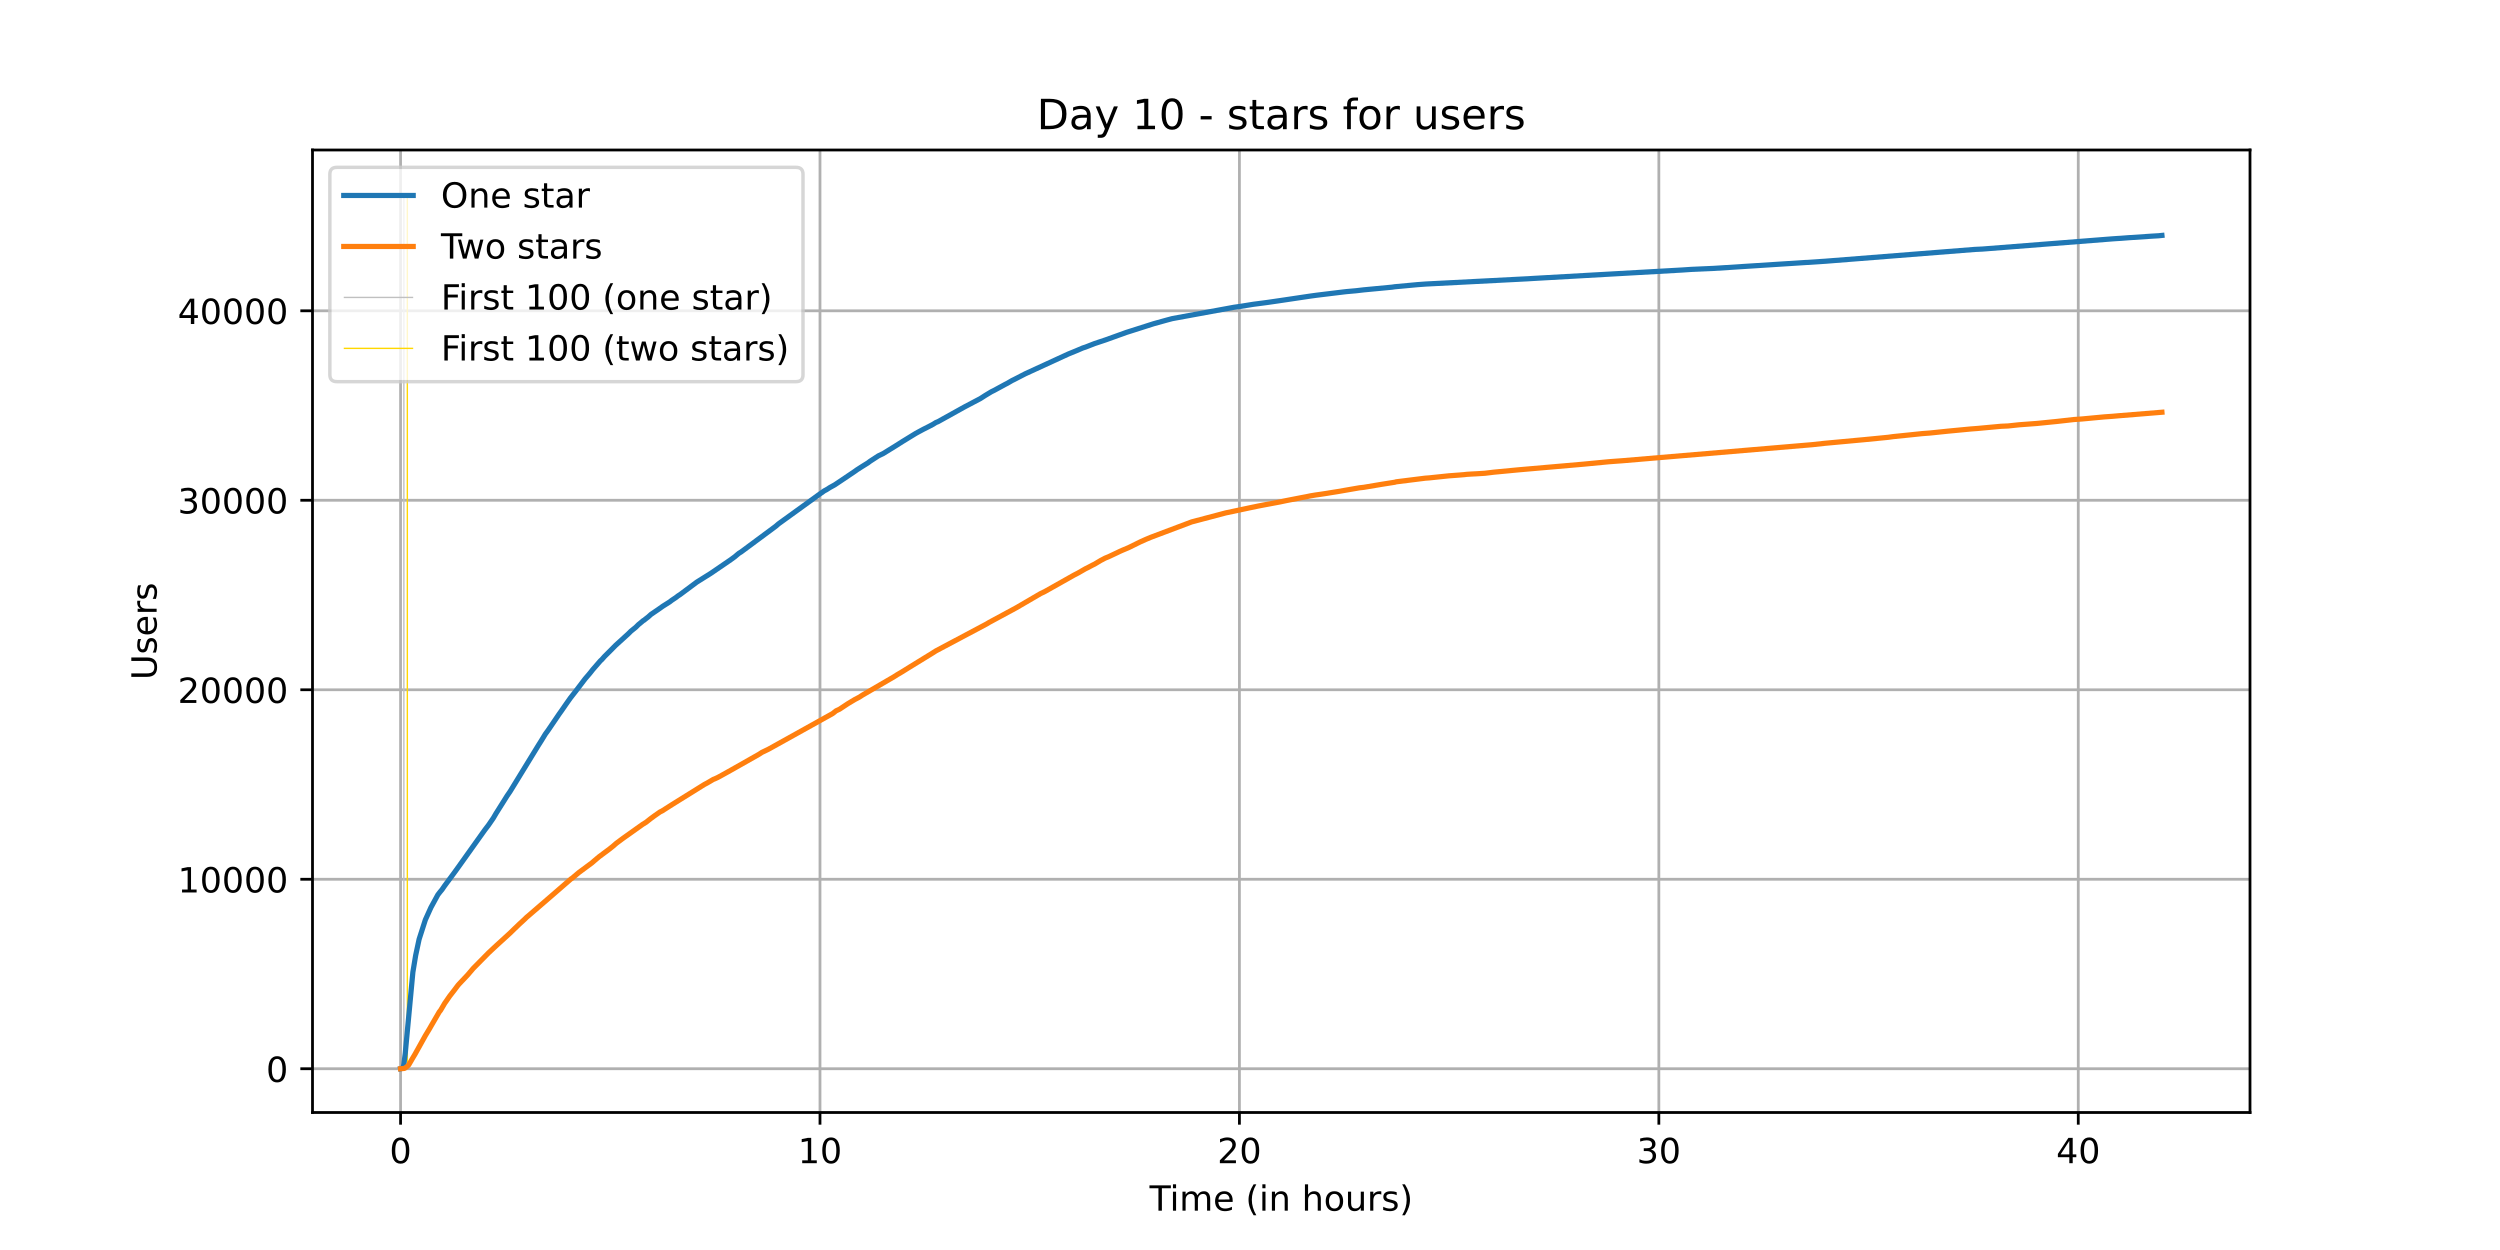
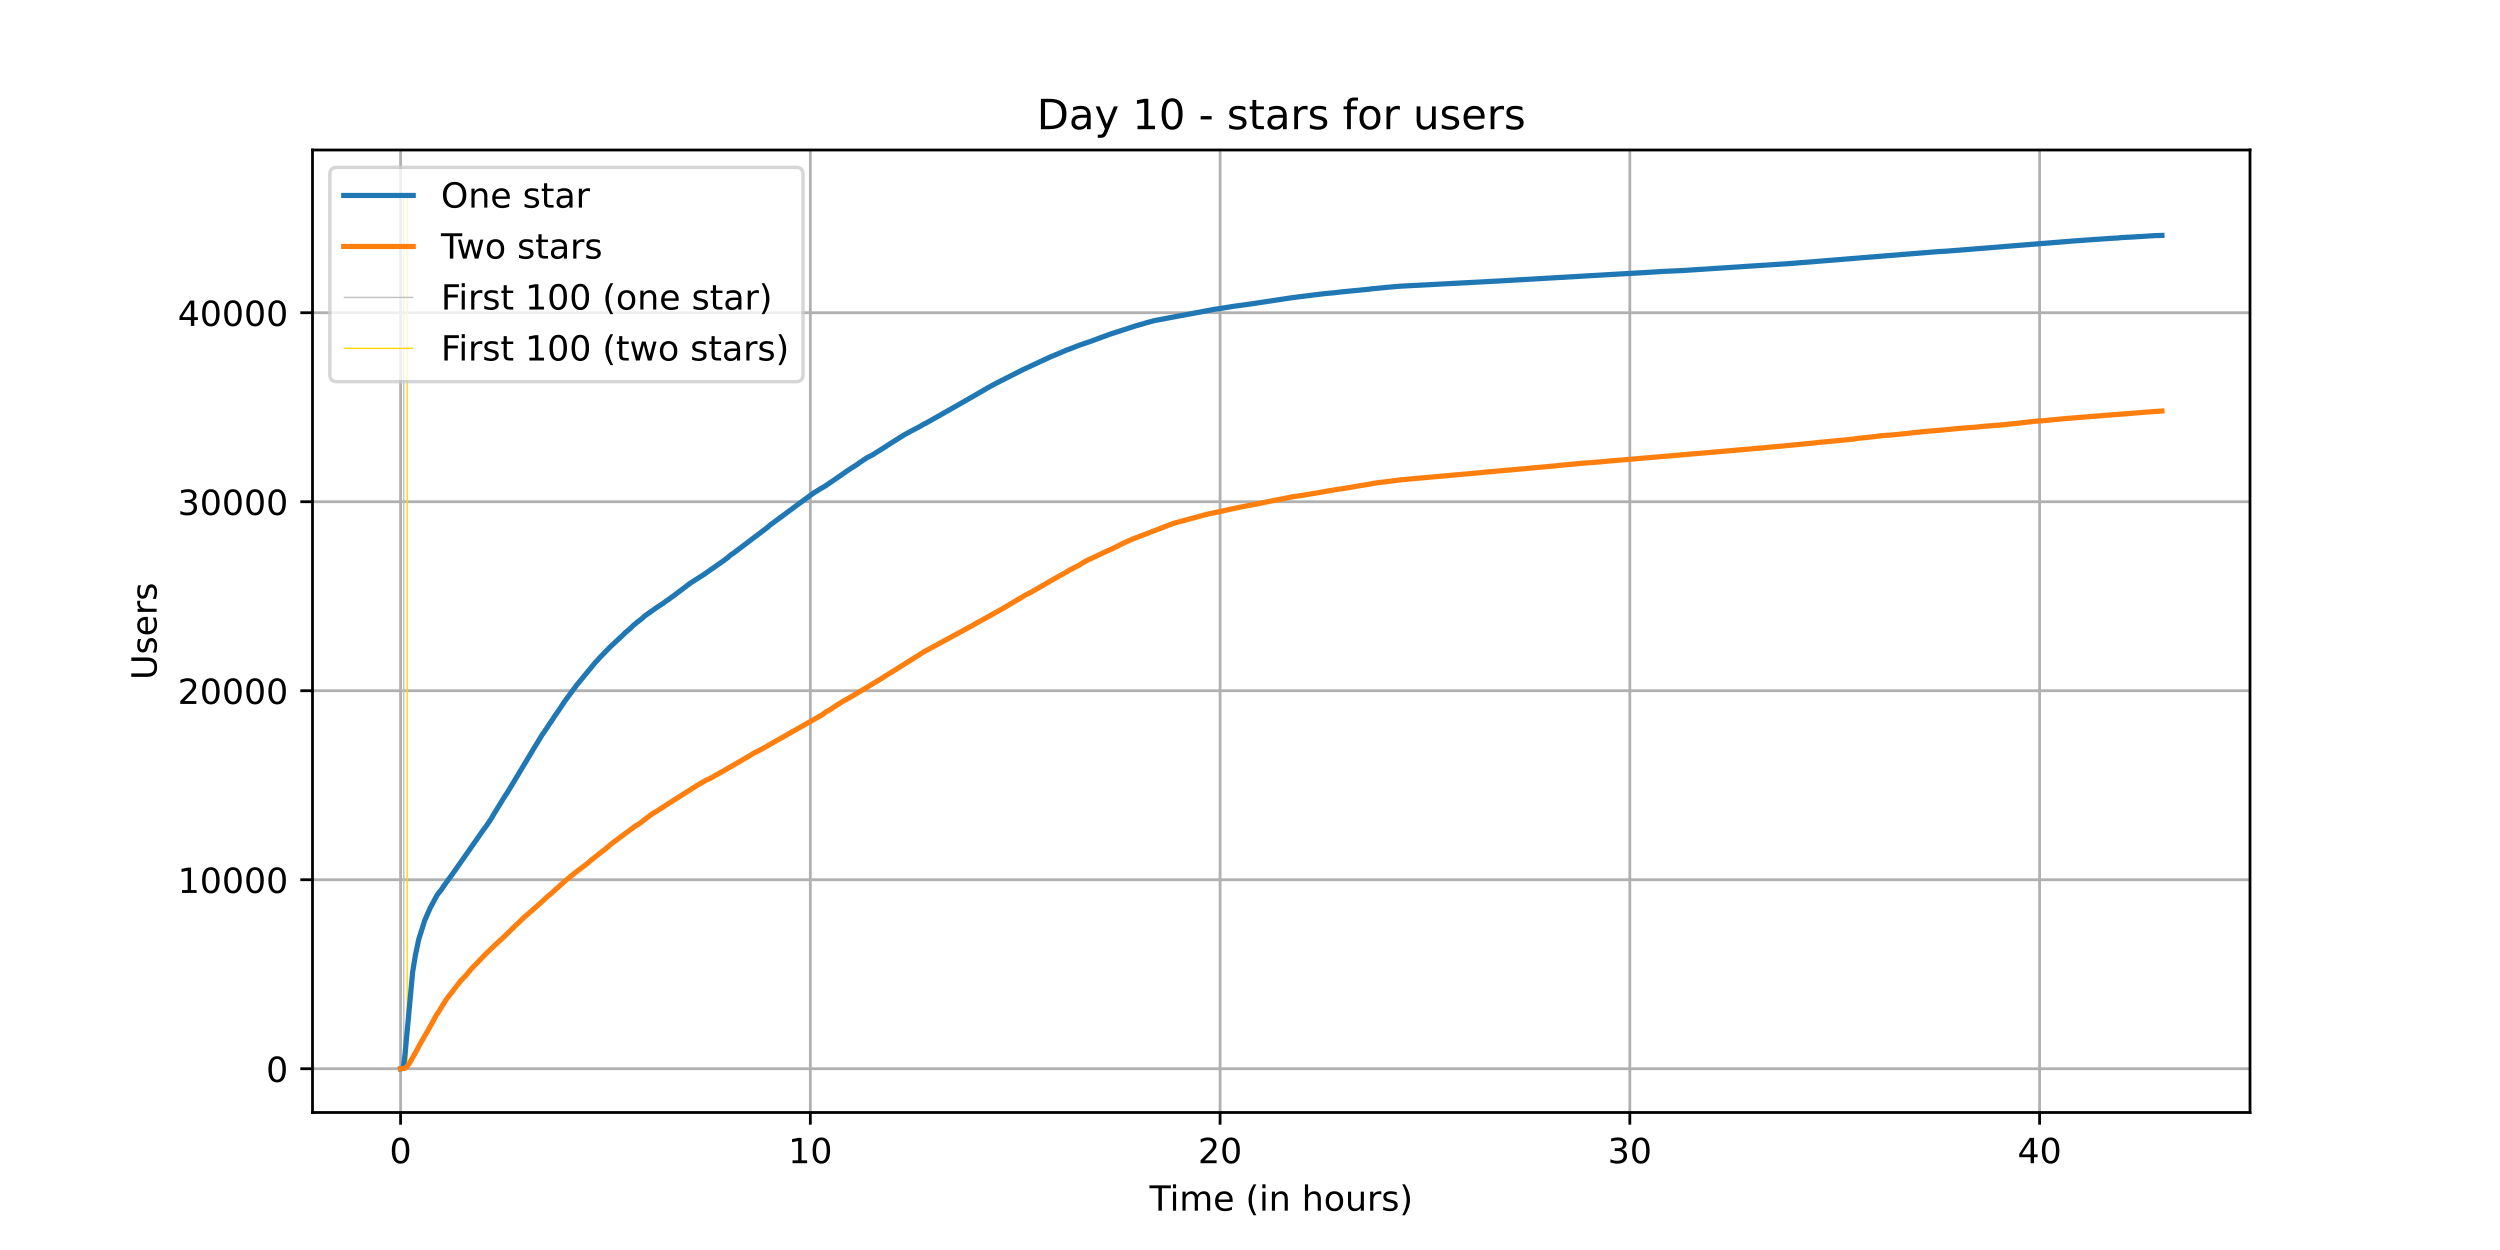
<svg xmlns="http://www.w3.org/2000/svg" xmlns:xlink="http://www.w3.org/1999/xlink" height="360pt" version="1.1" viewBox="0 0 720 360" width="720pt">
  <defs>
    <style type="text/css">*{stroke-linecap:butt;stroke-linejoin:round;}</style>
  </defs>
  <g id="figure_1">
    <g id="patch_1">
      <path d="M 0 360  L 720 360  L 720 0  L 0 0  z " style="fill:#ffffff;" />
    </g>
    <g id="axes_1">
      <g id="patch_2">
        <path d="M 90 320.4  L 648 320.4  L 648 43.2  L 90 43.2  z " style="fill:#ffffff;" />
      </g>
      <g id="matplotlib.axis_1">
        <g id="xtick_1">
          <g id="line2d_1">
-             <path clip-path="url(#pd6d20441f0)" d="M 115.364 320.4  L 115.364 43.2  " style="fill:none;stroke:#b0b0b0;stroke-linecap:square;stroke-width:0.8;" />
+             <path clip-path="url(#p3a3f8037e1)" d="M 115.364 320.4  L 115.364 43.2  " style="fill:none;stroke:#b0b0b0;stroke-linecap:square;stroke-width:0.8;" />
          </g>
          <g id="line2d_2">
            <defs>
-               <path d="M 0 0  L 0 3.5  " id="m714db4baae" style="stroke:#000000;stroke-width:0.8;" />
-             </defs>
-             <g>
-               <use style="stroke:#000000;stroke-width:0.8;" x="115.364" xlink:href="#m714db4baae" y="320.4" />
+               <path d="M 0 0  L 0 3.5  " id="md31656f514" style="stroke:#000000;stroke-width:0.8;" />
+             </defs>
+             <g>
+               <use style="stroke:#000000;stroke-width:0.8;" x="115.364" xlink:href="#md31656f514" y="320.4" />
            </g>
          </g>
          <g id="text_1">
            <g transform="translate(112.1824 334.9984)scale(0.1 -0.1)">
              <defs>
                <path d="M 31.781 66.406  Q 24.172 66.406 20.328 58.906  Q 16.5 51.422 16.5 36.375  Q 16.5 21.391 20.328 13.891  Q 24.172 6.391 31.781 6.391  Q 39.453 6.391 43.281 13.891  Q 47.125 21.391 47.125 36.375  Q 47.125 51.422 43.281 58.906  Q 39.453 66.406 31.781 66.406  z M 31.781 74.219  Q 44.047 74.219 50.516 64.516  Q 56.984 54.828 56.984 36.375  Q 56.984 17.969 50.516 8.266  Q 44.047 -1.422 31.781 -1.422  Q 19.531 -1.422 13.062 8.266  Q 6.594 17.969 6.594 36.375  Q 6.594 54.828 13.062 64.516  Q 19.531 74.219 31.781 74.219  z " id="DejaVuSans-48" />
              </defs>
              <use xlink:href="#DejaVuSans-48" />
            </g>
          </g>
        </g>
        <g id="xtick_2">
          <g id="line2d_3">
-             <path clip-path="url(#pd6d20441f0)" d="M 236.158 320.4  L 236.158 43.2  " style="fill:none;stroke:#b0b0b0;stroke-linecap:square;stroke-width:0.8;" />
+             <path clip-path="url(#p3a3f8037e1)" d="M 233.373 320.4  L 233.373 43.2  " style="fill:none;stroke:#b0b0b0;stroke-linecap:square;stroke-width:0.8;" />
          </g>
          <g id="line2d_4">
            <g>
-               <use style="stroke:#000000;stroke-width:0.8;" x="236.158" xlink:href="#m714db4baae" y="320.4" />
+               <use style="stroke:#000000;stroke-width:0.8;" x="233.373" xlink:href="#md31656f514" y="320.4" />
            </g>
          </g>
          <g id="text_2">
-             <g transform="translate(229.7955 334.9984)scale(0.1 -0.1)">
+             <g transform="translate(227.0104 334.9984)scale(0.1 -0.1)">
              <defs>
                <path d="M 12.406 8.297  L 28.516 8.297  L 28.516 63.922  L 10.984 60.406  L 10.984 69.391  L 28.422 72.906  L 38.281 72.906  L 38.281 8.297  L 54.391 8.297  L 54.391 0  L 12.406 0  z " id="DejaVuSans-49" />
              </defs>
              <use xlink:href="#DejaVuSans-49" />
              <use x="63.623" xlink:href="#DejaVuSans-48" />
            </g>
          </g>
        </g>
        <g id="xtick_3">
          <g id="line2d_5">
-             <path clip-path="url(#pd6d20441f0)" d="M 356.952 320.4  L 356.952 43.2  " style="fill:none;stroke:#b0b0b0;stroke-linecap:square;stroke-width:0.8;" />
+             <path clip-path="url(#p3a3f8037e1)" d="M 351.382 320.4  L 351.382 43.2  " style="fill:none;stroke:#b0b0b0;stroke-linecap:square;stroke-width:0.8;" />
          </g>
          <g id="line2d_6">
            <g>
-               <use style="stroke:#000000;stroke-width:0.8;" x="356.952" xlink:href="#m714db4baae" y="320.4" />
+               <use style="stroke:#000000;stroke-width:0.8;" x="351.382" xlink:href="#md31656f514" y="320.4" />
            </g>
          </g>
          <g id="text_3">
-             <g transform="translate(350.5899 334.9984)scale(0.1 -0.1)">
+             <g transform="translate(345.0197 334.9984)scale(0.1 -0.1)">
              <defs>
                <path d="M 19.188 8.297  L 53.609 8.297  L 53.609 0  L 7.328 0  L 7.328 8.297  Q 12.938 14.109 22.625 23.891  Q 32.328 33.688 34.812 36.531  Q 39.547 41.844 41.422 45.531  Q 43.312 49.219 43.312 52.781  Q 43.312 58.594 39.234 62.25  Q 35.156 65.922 28.609 65.922  Q 23.969 65.922 18.812 64.312  Q 13.672 62.703 7.812 59.422  L 7.812 69.391  Q 13.766 71.781 18.938 73  Q 24.125 74.219 28.422 74.219  Q 39.75 74.219 46.484 68.547  Q 53.219 62.891 53.219 53.422  Q 53.219 48.922 51.531 44.891  Q 49.859 40.875 45.406 35.406  Q 44.188 33.984 37.641 27.219  Q 31.109 20.453 19.188 8.297  z " id="DejaVuSans-50" />
              </defs>
              <use xlink:href="#DejaVuSans-50" />
              <use x="63.623" xlink:href="#DejaVuSans-48" />
            </g>
          </g>
        </g>
        <g id="xtick_4">
          <g id="line2d_7">
-             <path clip-path="url(#pd6d20441f0)" d="M 477.747 320.4  L 477.747 43.2  " style="fill:none;stroke:#b0b0b0;stroke-linecap:square;stroke-width:0.8;" />
+             <path clip-path="url(#p3a3f8037e1)" d="M 469.391 320.4  L 469.391 43.2  " style="fill:none;stroke:#b0b0b0;stroke-linecap:square;stroke-width:0.8;" />
          </g>
          <g id="line2d_8">
            <g>
-               <use style="stroke:#000000;stroke-width:0.8;" x="477.747" xlink:href="#m714db4baae" y="320.4" />
+               <use style="stroke:#000000;stroke-width:0.8;" x="469.391" xlink:href="#md31656f514" y="320.4" />
            </g>
          </g>
          <g id="text_4">
-             <g transform="translate(471.3843 334.9984)scale(0.1 -0.1)">
+             <g transform="translate(463.029 334.9984)scale(0.1 -0.1)">
              <defs>
                <path d="M 40.578 39.312  Q 47.656 37.797 51.625 33  Q 55.609 28.219 55.609 21.188  Q 55.609 10.406 48.188 4.484  Q 40.766 -1.422 27.094 -1.422  Q 22.516 -1.422 17.656 -0.516  Q 12.797 0.391 7.625 2.203  L 7.625 11.719  Q 11.719 9.328 16.594 8.109  Q 21.484 6.891 26.812 6.891  Q 36.078 6.891 40.938 10.547  Q 45.797 14.203 45.797 21.188  Q 45.797 27.641 41.281 31.266  Q 36.766 34.906 28.719 34.906  L 20.219 34.906  L 20.219 43.016  L 29.109 43.016  Q 36.375 43.016 40.234 45.922  Q 44.094 48.828 44.094 54.297  Q 44.094 59.906 40.109 62.906  Q 36.141 65.922 28.719 65.922  Q 24.656 65.922 20.016 65.031  Q 15.375 64.156 9.812 62.312  L 9.812 71.094  Q 15.438 72.656 20.344 73.438  Q 25.25 74.219 29.594 74.219  Q 40.828 74.219 47.359 69.109  Q 53.906 64.016 53.906 55.328  Q 53.906 49.266 50.438 45.094  Q 46.969 40.922 40.578 39.312  z " id="DejaVuSans-51" />
              </defs>
              <use xlink:href="#DejaVuSans-51" />
              <use x="63.623" xlink:href="#DejaVuSans-48" />
            </g>
          </g>
        </g>
        <g id="xtick_5">
          <g id="line2d_9">
-             <path clip-path="url(#pd6d20441f0)" d="M 598.541 320.4  L 598.541 43.2  " style="fill:none;stroke:#b0b0b0;stroke-linecap:square;stroke-width:0.8;" />
+             <path clip-path="url(#p3a3f8037e1)" d="M 587.401 320.4  L 587.401 43.2  " style="fill:none;stroke:#b0b0b0;stroke-linecap:square;stroke-width:0.8;" />
          </g>
          <g id="line2d_10">
            <g>
-               <use style="stroke:#000000;stroke-width:0.8;" x="598.541" xlink:href="#m714db4baae" y="320.4" />
+               <use style="stroke:#000000;stroke-width:0.8;" x="587.401" xlink:href="#md31656f514" y="320.4" />
            </g>
          </g>
          <g id="text_5">
-             <g transform="translate(592.1787 334.9984)scale(0.1 -0.1)">
+             <g transform="translate(581.0383 334.9984)scale(0.1 -0.1)">
              <defs>
                <path d="M 37.797 64.312  L 12.891 25.391  L 37.797 25.391  z M 35.203 72.906  L 47.609 72.906  L 47.609 25.391  L 58.016 25.391  L 58.016 17.188  L 47.609 17.188  L 47.609 0  L 37.797 0  L 37.797 17.188  L 4.891 17.188  L 4.891 26.703  z " id="DejaVuSans-52" />
              </defs>
              <use xlink:href="#DejaVuSans-52" />
              <use x="63.623" xlink:href="#DejaVuSans-48" />
            </g>
          </g>
        </g>
        <g id="text_6">
          <g transform="translate(331.0719 348.6766)scale(0.1 -0.1)">
            <defs>
              <path d="M -0.297 72.906  L 61.375 72.906  L 61.375 64.594  L 35.5 64.594  L 35.5 0  L 25.594 0  L 25.594 64.594  L -0.297 64.594  z " id="DejaVuSans-84" />
              <path d="M 9.422 54.688  L 18.406 54.688  L 18.406 0  L 9.422 0  z M 9.422 75.984  L 18.406 75.984  L 18.406 64.594  L 9.422 64.594  z " id="DejaVuSans-105" />
              <path d="M 52 44.188  Q 55.375 50.25 60.062 53.125  Q 64.75 56 71.094 56  Q 79.641 56 84.281 50.016  Q 88.922 44.047 88.922 33.016  L 88.922 0  L 79.891 0  L 79.891 32.719  Q 79.891 40.578 77.094 44.375  Q 74.312 48.188 68.609 48.188  Q 61.625 48.188 57.562 43.547  Q 53.516 38.922 53.516 30.906  L 53.516 0  L 44.484 0  L 44.484 32.719  Q 44.484 40.625 41.703 44.406  Q 38.922 48.188 33.109 48.188  Q 26.219 48.188 22.156 43.531  Q 18.109 38.875 18.109 30.906  L 18.109 0  L 9.078 0  L 9.078 54.688  L 18.109 54.688  L 18.109 46.188  Q 21.188 51.219 25.484 53.609  Q 29.781 56 35.688 56  Q 41.656 56 45.828 52.969  Q 50 49.953 52 44.188  z " id="DejaVuSans-109" />
              <path d="M 56.203 29.594  L 56.203 25.203  L 14.891 25.203  Q 15.484 15.922 20.484 11.062  Q 25.484 6.203 34.422 6.203  Q 39.594 6.203 44.453 7.469  Q 49.312 8.734 54.109 11.281  L 54.109 2.781  Q 49.266 0.734 44.188 -0.344  Q 39.109 -1.422 33.891 -1.422  Q 20.797 -1.422 13.156 6.188  Q 5.516 13.812 5.516 26.812  Q 5.516 40.234 12.766 48.109  Q 20.016 56 32.328 56  Q 43.359 56 49.781 48.891  Q 56.203 41.797 56.203 29.594  z M 47.219 32.234  Q 47.125 39.594 43.094 43.984  Q 39.062 48.391 32.422 48.391  Q 24.906 48.391 20.391 44.141  Q 15.875 39.891 15.188 32.172  z " id="DejaVuSans-101" />
              <path id="DejaVuSans-32" />
              <path d="M 31 75.875  Q 24.469 64.656 21.281 53.656  Q 18.109 42.672 18.109 31.391  Q 18.109 20.125 21.312 9.062  Q 24.516 -2 31 -13.188  L 23.188 -13.188  Q 15.875 -1.703 12.234 9.375  Q 8.594 20.453 8.594 31.391  Q 8.594 42.281 12.203 53.312  Q 15.828 64.359 23.188 75.875  z " id="DejaVuSans-40" />
              <path d="M 54.891 33.016  L 54.891 0  L 45.906 0  L 45.906 32.719  Q 45.906 40.484 42.875 44.328  Q 39.844 48.188 33.797 48.188  Q 26.516 48.188 22.312 43.547  Q 18.109 38.922 18.109 30.906  L 18.109 0  L 9.078 0  L 9.078 54.688  L 18.109 54.688  L 18.109 46.188  Q 21.344 51.125 25.703 53.562  Q 30.078 56 35.797 56  Q 45.219 56 50.047 50.172  Q 54.891 44.344 54.891 33.016  z " id="DejaVuSans-110" />
              <path d="M 54.891 33.016  L 54.891 0  L 45.906 0  L 45.906 32.719  Q 45.906 40.484 42.875 44.328  Q 39.844 48.188 33.797 48.188  Q 26.516 48.188 22.312 43.547  Q 18.109 38.922 18.109 30.906  L 18.109 0  L 9.078 0  L 9.078 75.984  L 18.109 75.984  L 18.109 46.188  Q 21.344 51.125 25.703 53.562  Q 30.078 56 35.797 56  Q 45.219 56 50.047 50.172  Q 54.891 44.344 54.891 33.016  z " id="DejaVuSans-104" />
              <path d="M 30.609 48.391  Q 23.391 48.391 19.188 42.75  Q 14.984 37.109 14.984 27.297  Q 14.984 17.484 19.156 11.844  Q 23.344 6.203 30.609 6.203  Q 37.797 6.203 41.984 11.859  Q 46.188 17.531 46.188 27.297  Q 46.188 37.016 41.984 42.703  Q 37.797 48.391 30.609 48.391  z M 30.609 56  Q 42.328 56 49.016 48.375  Q 55.719 40.766 55.719 27.297  Q 55.719 13.875 49.016 6.219  Q 42.328 -1.422 30.609 -1.422  Q 18.844 -1.422 12.172 6.219  Q 5.516 13.875 5.516 27.297  Q 5.516 40.766 12.172 48.375  Q 18.844 56 30.609 56  z " id="DejaVuSans-111" />
              <path d="M 8.5 21.578  L 8.5 54.688  L 17.484 54.688  L 17.484 21.922  Q 17.484 14.156 20.5 10.266  Q 23.531 6.391 29.594 6.391  Q 36.859 6.391 41.078 11.031  Q 45.312 15.672 45.312 23.688  L 45.312 54.688  L 54.297 54.688  L 54.297 0  L 45.312 0  L 45.312 8.406  Q 42.047 3.422 37.719 1  Q 33.406 -1.422 27.688 -1.422  Q 18.266 -1.422 13.375 4.438  Q 8.5 10.297 8.5 21.578  z M 31.109 56  z " id="DejaVuSans-117" />
              <path d="M 41.109 46.297  Q 39.594 47.172 37.812 47.578  Q 36.031 48 33.891 48  Q 26.266 48 22.188 43.047  Q 18.109 38.094 18.109 28.812  L 18.109 0  L 9.078 0  L 9.078 54.688  L 18.109 54.688  L 18.109 46.188  Q 20.953 51.172 25.484 53.578  Q 30.031 56 36.531 56  Q 37.453 56 38.578 55.875  Q 39.703 55.766 41.062 55.516  z " id="DejaVuSans-114" />
              <path d="M 44.281 53.078  L 44.281 44.578  Q 40.484 46.531 36.375 47.5  Q 32.281 48.484 27.875 48.484  Q 21.188 48.484 17.844 46.438  Q 14.5 44.391 14.5 40.281  Q 14.5 37.156 16.891 35.375  Q 19.281 33.594 26.516 31.984  L 29.594 31.297  Q 39.156 29.25 43.188 25.516  Q 47.219 21.781 47.219 15.094  Q 47.219 7.469 41.188 3.016  Q 35.156 -1.422 24.609 -1.422  Q 20.219 -1.422 15.453 -0.562  Q 10.688 0.297 5.422 2  L 5.422 11.281  Q 10.406 8.688 15.234 7.391  Q 20.062 6.109 24.812 6.109  Q 31.156 6.109 34.562 8.281  Q 37.984 10.453 37.984 14.406  Q 37.984 18.062 35.516 20.016  Q 33.062 21.969 24.703 23.781  L 21.578 24.516  Q 13.234 26.266 9.516 29.906  Q 5.812 33.547 5.812 39.891  Q 5.812 47.609 11.281 51.797  Q 16.75 56 26.812 56  Q 31.781 56 36.172 55.266  Q 40.578 54.547 44.281 53.078  z " id="DejaVuSans-115" />
              <path d="M 8.016 75.875  L 15.828 75.875  Q 23.141 64.359 26.781 53.312  Q 30.422 42.281 30.422 31.391  Q 30.422 20.453 26.781 9.375  Q 23.141 -1.703 15.828 -13.188  L 8.016 -13.188  Q 14.5 -2 17.703 9.062  Q 20.906 20.125 20.906 31.391  Q 20.906 42.672 17.703 53.656  Q 14.5 64.656 8.016 75.875  z " id="DejaVuSans-41" />
            </defs>
            <use xlink:href="#DejaVuSans-84" />
            <use x="57.959" xlink:href="#DejaVuSans-105" />
            <use x="85.742" xlink:href="#DejaVuSans-109" />
            <use x="183.154" xlink:href="#DejaVuSans-101" />
            <use x="244.678" xlink:href="#DejaVuSans-32" />
            <use x="276.465" xlink:href="#DejaVuSans-40" />
            <use x="315.479" xlink:href="#DejaVuSans-105" />
            <use x="343.262" xlink:href="#DejaVuSans-110" />
            <use x="406.641" xlink:href="#DejaVuSans-32" />
            <use x="438.428" xlink:href="#DejaVuSans-104" />
            <use x="501.807" xlink:href="#DejaVuSans-111" />
            <use x="562.988" xlink:href="#DejaVuSans-117" />
            <use x="626.367" xlink:href="#DejaVuSans-114" />
            <use x="667.48" xlink:href="#DejaVuSans-115" />
            <use x="719.58" xlink:href="#DejaVuSans-41" />
          </g>
        </g>
      </g>
      <g id="matplotlib.axis_2">
        <g id="ytick_1">
          <g id="line2d_11">
-             <path clip-path="url(#pd6d20441f0)" d="M 90 307.8  L 648 307.8  " style="fill:none;stroke:#b0b0b0;stroke-linecap:square;stroke-width:0.8;" />
+             <path clip-path="url(#p3a3f8037e1)" d="M 90 307.8  L 648 307.8  " style="fill:none;stroke:#b0b0b0;stroke-linecap:square;stroke-width:0.8;" />
          </g>
          <g id="line2d_12">
            <defs>
-               <path d="M 0 0  L -3.5 0  " id="mb1fb6afc52" style="stroke:#000000;stroke-width:0.8;" />
-             </defs>
-             <g>
-               <use style="stroke:#000000;stroke-width:0.8;" x="90" xlink:href="#mb1fb6afc52" y="307.8" />
+               <path d="M 0 0  L -3.5 0  " id="ma616ad003e" style="stroke:#000000;stroke-width:0.8;" />
+             </defs>
+             <g>
+               <use style="stroke:#000000;stroke-width:0.8;" x="90" xlink:href="#ma616ad003e" y="307.8" />
            </g>
          </g>
          <g id="text_7">
            <g transform="translate(76.6375 311.5992)scale(0.1 -0.1)">
              <use xlink:href="#DejaVuSans-48" />
            </g>
          </g>
        </g>
        <g id="ytick_2">
          <g id="line2d_13">
-             <path clip-path="url(#pd6d20441f0)" d="M 90 253.226  L 648 253.226  " style="fill:none;stroke:#b0b0b0;stroke-linecap:square;stroke-width:0.8;" />
+             <path clip-path="url(#p3a3f8037e1)" d="M 90 253.368  L 648 253.368  " style="fill:none;stroke:#b0b0b0;stroke-linecap:square;stroke-width:0.8;" />
          </g>
          <g id="line2d_14">
            <g>
-               <use style="stroke:#000000;stroke-width:0.8;" x="90" xlink:href="#mb1fb6afc52" y="253.226" />
+               <use style="stroke:#000000;stroke-width:0.8;" x="90" xlink:href="#ma616ad003e" y="253.368" />
            </g>
          </g>
          <g id="text_8">
-             <g transform="translate(51.1875 257.0252)scale(0.1 -0.1)">
+             <g transform="translate(51.1875 257.1676)scale(0.1 -0.1)">
              <use xlink:href="#DejaVuSans-49" />
              <use x="63.623" xlink:href="#DejaVuSans-48" />
              <use x="127.246" xlink:href="#DejaVuSans-48" />
              <use x="190.869" xlink:href="#DejaVuSans-48" />
              <use x="254.492" xlink:href="#DejaVuSans-48" />
            </g>
          </g>
        </g>
        <g id="ytick_3">
          <g id="line2d_15">
-             <path clip-path="url(#pd6d20441f0)" d="M 90 198.652  L 648 198.652  " style="fill:none;stroke:#b0b0b0;stroke-linecap:square;stroke-width:0.8;" />
+             <path clip-path="url(#p3a3f8037e1)" d="M 90 198.937  L 648 198.937  " style="fill:none;stroke:#b0b0b0;stroke-linecap:square;stroke-width:0.8;" />
          </g>
          <g id="line2d_16">
            <g>
-               <use style="stroke:#000000;stroke-width:0.8;" x="90" xlink:href="#mb1fb6afc52" y="198.652" />
+               <use style="stroke:#000000;stroke-width:0.8;" x="90" xlink:href="#ma616ad003e" y="198.937" />
            </g>
          </g>
          <g id="text_9">
-             <g transform="translate(51.1875 202.4513)scale(0.1 -0.1)">
+             <g transform="translate(51.1875 202.7359)scale(0.1 -0.1)">
              <use xlink:href="#DejaVuSans-50" />
              <use x="63.623" xlink:href="#DejaVuSans-48" />
              <use x="127.246" xlink:href="#DejaVuSans-48" />
              <use x="190.869" xlink:href="#DejaVuSans-48" />
              <use x="254.492" xlink:href="#DejaVuSans-48" />
            </g>
          </g>
        </g>
        <g id="ytick_4">
          <g id="line2d_17">
-             <path clip-path="url(#pd6d20441f0)" d="M 90 144.078  L 648 144.078  " style="fill:none;stroke:#b0b0b0;stroke-linecap:square;stroke-width:0.8;" />
+             <path clip-path="url(#p3a3f8037e1)" d="M 90 144.505  L 648 144.505  " style="fill:none;stroke:#b0b0b0;stroke-linecap:square;stroke-width:0.8;" />
          </g>
          <g id="line2d_18">
            <g>
-               <use style="stroke:#000000;stroke-width:0.8;" x="90" xlink:href="#mb1fb6afc52" y="144.078" />
+               <use style="stroke:#000000;stroke-width:0.8;" x="90" xlink:href="#ma616ad003e" y="144.505" />
            </g>
          </g>
          <g id="text_10">
-             <g transform="translate(51.1875 147.8773)scale(0.1 -0.1)">
+             <g transform="translate(51.1875 148.3043)scale(0.1 -0.1)">
              <use xlink:href="#DejaVuSans-51" />
              <use x="63.623" xlink:href="#DejaVuSans-48" />
              <use x="127.246" xlink:href="#DejaVuSans-48" />
              <use x="190.869" xlink:href="#DejaVuSans-48" />
              <use x="254.492" xlink:href="#DejaVuSans-48" />
            </g>
          </g>
        </g>
        <g id="ytick_5">
          <g id="line2d_19">
-             <path clip-path="url(#pd6d20441f0)" d="M 90 89.504  L 648 89.504  " style="fill:none;stroke:#b0b0b0;stroke-linecap:square;stroke-width:0.8;" />
+             <path clip-path="url(#p3a3f8037e1)" d="M 90 90.073  L 648 90.073  " style="fill:none;stroke:#b0b0b0;stroke-linecap:square;stroke-width:0.8;" />
          </g>
          <g id="line2d_20">
            <g>
-               <use style="stroke:#000000;stroke-width:0.8;" x="90" xlink:href="#mb1fb6afc52" y="89.504" />
+               <use style="stroke:#000000;stroke-width:0.8;" x="90" xlink:href="#ma616ad003e" y="90.073" />
            </g>
          </g>
          <g id="text_11">
-             <g transform="translate(51.1875 93.30329)scale(0.1 -0.1)">
+             <g transform="translate(51.1875 93.87265)scale(0.1 -0.1)">
              <use xlink:href="#DejaVuSans-52" />
              <use x="63.623" xlink:href="#DejaVuSans-48" />
              <use x="127.246" xlink:href="#DejaVuSans-48" />
              <use x="190.869" xlink:href="#DejaVuSans-48" />
              <use x="254.492" xlink:href="#DejaVuSans-48" />
            </g>
          </g>
        </g>
        <g id="text_12">
          <g transform="translate(45.10781 195.8008)rotate(-90)scale(0.1 -0.1)">
            <defs>
              <path d="M 8.688 72.906  L 18.609 72.906  L 18.609 28.609  Q 18.609 16.891 22.844 11.734  Q 27.094 6.594 36.625 6.594  Q 46.094 6.594 50.344 11.734  Q 54.594 16.891 54.594 28.609  L 54.594 72.906  L 64.5 72.906  L 64.5 27.391  Q 64.5 13.141 57.438 5.859  Q 50.391 -1.422 36.625 -1.422  Q 22.797 -1.422 15.734 5.859  Q 8.688 13.141 8.688 27.391  z " id="DejaVuSans-85" />
            </defs>
            <use xlink:href="#DejaVuSans-85" />
            <use x="73.193" xlink:href="#DejaVuSans-115" />
            <use x="125.293" xlink:href="#DejaVuSans-101" />
            <use x="186.816" xlink:href="#DejaVuSans-114" />
            <use x="227.93" xlink:href="#DejaVuSans-115" />
          </g>
        </g>
      </g>
      <g id="LineCollection_1">
-         <path clip-path="url(#pd6d20441f0)" d="M 116.313 307.8  L 116.313 55.8  " style="fill:none;stroke:#c0c0c0;stroke-width:0.4;" />
+         <path clip-path="url(#p3a3f8037e1)" d="M 116.291 307.8  L 116.291 55.8  " style="fill:none;stroke:#c0c0c0;stroke-width:0.4;" />
      </g>
      <g id="LineCollection_2">
-         <path clip-path="url(#pd6d20441f0)" d="M 117.313 307.8  L 117.313 55.8  " style="fill:none;stroke:#ffd700;stroke-width:0.4;" />
+         <path clip-path="url(#p3a3f8037e1)" d="M 117.268 307.8  L 117.268 55.8  " style="fill:none;stroke:#ffd700;stroke-width:0.4;" />
      </g>
      <g id="line2d_21">
-         <path clip-path="url(#pd6d20441f0)" d="M 115.364 307.8  L 115.914 307.691  L 116.115 307.342  L 116.313 306.556  L 116.713 303.347  L 118.907 279.995  L 119.706 275.17  L 120.702 270.51  L 122.504 264.905  L 124.101 261.368  L 126.098 257.707  L 126.695 256.932  L 127.295 256.211  L 128.091 255.049  L 130.688 251.54  L 131.483 250.443  L 133.281 247.927  L 139.07 239.801  L 139.67 238.966  L 140.67 237.656  L 142.076 235.61  L 142.878 234.24  L 145.274 230.436  L 146.072 229.159  L 146.874 227.996  L 155.068 214.631  L 155.87 213.365  L 157.068 211.406  L 157.87 210.304  L 161.068 205.594  L 161.668 204.759  L 163.084 202.707  L 164.292 200.999  L 165.701 199.198  L 168.506 195.509  L 169.503 194.352  L 170.104 193.626  L 170.701 192.862  L 172.919 190.313  L 173.318 189.953  L 174.117 189.047  L 174.717 188.452  L 175.714 187.459  L 177.311 185.844  L 180.901 182.58  L 181.7 181.783  L 183.099 180.654  L 183.898 179.857  L 184.294 179.546  L 185.294 178.705  L 185.491 178.618  L 185.891 178.285  L 186.689 177.668  L 187.488 176.943  L 189.484 175.589  L 190.88 174.601  L 192.877 173.341  L 193.474 172.877  L 194.672 172.08  L 195.269 171.616  L 195.87 171.229  L 200.658 167.659  L 202.453 166.535  L 204.647 165.165  L 210.436 161.209  L 211.633 160.336  L 212.432 159.653  L 212.831 159.331  L 213.429 158.966  L 223.404 151.571  L 224.203 150.878  L 224.602 150.589  L 234.212 143.641  L 235.608 142.626  L 237.403 141.355  L 238.004 141.044  L 239 140.411  L 240.399 139.636  L 241.993 138.572  L 246.184 135.75  L 246.785 135.313  L 248.18 134.418  L 249.976 133.305  L 250.573 132.847  L 252.368 131.684  L 252.969 131.291  L 254.364 130.62  L 257.965 128.399  L 259.958 127.133  L 260.756 126.647  L 262.354 125.665  L 263.749 124.813  L 264.35 124.481  L 265.947 123.624  L 267.541 122.821  L 268.739 122.188  L 269.538 121.686  L 270.135 121.446  L 277.721 117.228  L 278.121 117.015  L 282.312 114.81  L 282.711 114.559  L 283.707 113.915  L 285.506 112.829  L 286.304 112.436  L 289.499 110.701  L 290.099 110.395  L 291.495 109.582  L 292.096 109.293  L 295.29 107.644  L 307.668 101.958  L 309.863 101.063  L 311.859 100.211  L 312.658 99.955  L 315.258 98.94  L 318.453 97.876  L 324.442 95.72  L 325.838 95.278  L 332.237 93.237  L 336.028 92.184  L 337.625 91.758  L 355.396 88.494  L 357.191 88.243  L 360.986 87.632  L 363.579 87.294  L 364.979 87.108  L 368.173 86.644  L 377.357 85.275  L 379.152 85.029  L 386.936 84.079  L 387.735 83.987  L 390.527 83.736  L 392.721 83.479  L 400.905 82.704  L 401.7 82.584  L 408.287 81.973  L 410.682 81.798  L 440.012 80.287  L 441.807 80.177  L 484.508 77.76  L 487.102 77.585  L 493.517 77.301  L 525.655 75.238  L 568.749 71.833  L 570.943 71.729  L 608.265 68.799  L 609.661 68.7  L 610.859 68.63  L 613.053 68.46  L 619.841 68.007  L 621.636 67.904  L 622.636 67.8  L 622.636 67.8  " style="fill:none;stroke:#1f77b4;stroke-linecap:square;stroke-width:1.5;" />
+         <path clip-path="url(#p3a3f8037e1)" d="M 115.364 307.8  L 115.901 307.691  L 116.098 307.343  L 116.291 306.559  L 116.681 303.358  L 118.825 280.067  L 119.605 275.255  L 120.579 270.607  L 122.339 265.017  L 123.9 261.49  L 125.85 257.837  L 126.434 257.064  L 127.02 256.346  L 127.797 255.186  L 130.334 251.686  L 131.111 250.592  L 132.868 248.083  L 138.523 239.978  L 139.11 239.145  L 140.087 237.839  L 141.46 235.798  L 142.244 234.432  L 144.584 230.638  L 145.364 229.364  L 146.148 228.205  L 154.153 214.874  L 154.936 213.611  L 156.106 211.657  L 156.89 210.558  L 160.014 205.86  L 160.794 204.761  L 162.574 202.067  L 165.524 198.066  L 166.111 197.271  L 171.592 190.62  L 171.982 190.26  L 172.762 189.357  L 173.349 188.763  L 174.516 187.555  L 175.883 186.162  L 179.39 182.907  L 180.17 182.112  L 181.537 180.985  L 182.318 180.19  L 182.704 179.88  L 183.681 179.042  L 183.875 178.955  L 184.265 178.623  L 185.045 178.008  L 185.825 177.284  L 187.775 175.934  L 189.139 174.949  L 191.09 173.691  L 191.673 173.229  L 192.843 172.434  L 193.427 171.971  L 194.014 171.585  L 198.691 168.025  L 200.445 166.904  L 202.589 165.537  L 208.243 161.591  L 209.414 160.72  L 210.194 160.04  L 210.584 159.719  L 211.168 159.354  L 220.913 151.979  L 221.693 151.287  L 222.083 150.999  L 231.862 143.765  L 232.642 143.204  L 234.589 141.789  L 235.176 141.479  L 236.149 140.847  L 237.516 140.074  L 239.073 139.013  L 243.168 136.199  L 243.754 135.763  L 245.118 134.871  L 246.872 133.76  L 247.455 133.303  L 249.209 132.144  L 249.796 131.752  L 251.16 131.082  L 254.677 128.867  L 256.624 127.604  L 257.404 127.12  L 258.965 126.14  L 260.328 125.291  L 260.915 124.959  L 262.475 124.104  L 264.032 123.304  L 265.203 122.673  L 265.983 122.172  L 266.566 121.932  L 273.978 117.725  L 274.368 117.512  L 283.533 112.254  L 284.314 111.775  L 287.044 110.295  L 288.214 109.701  L 294.653 106.436  L 302.258 102.903  L 303.234 102.495  L 305.378 101.602  L 307.329 100.753  L 308.109 100.497  L 310.649 99.485  L 313.77 98.423  L 319.621 96.273  L 320.985 95.832  L 327.236 93.797  L 330.94 92.746  L 332.501 92.321  L 349.861 89.066  L 351.615 88.816  L 355.322 88.206  L 357.856 87.869  L 359.223 87.684  L 362.344 87.221  L 371.316 85.855  L 373.07 85.61  L 380.675 84.663  L 381.455 84.57  L 384.182 84.32  L 386.326 84.064  L 394.321 83.291  L 395.098 83.171  L 401.533 82.562  L 403.873 82.388  L 432.527 80.88  L 434.28 80.771  L 475.997 78.36  L 478.531 78.186  L 484.798 77.903  L 516.195 75.845  L 558.295 72.448  L 560.439 72.345  L 596.901 69.422  L 598.264 69.324  L 599.434 69.253  L 601.578 69.085  L 608.21 68.633  L 609.963 68.529  L 610.94 68.426  L 615.035 68.208  L 620.493 67.854  L 622.636 67.8  L 622.636 67.8  " style="fill:none;stroke:#1f77b4;stroke-linecap:square;stroke-width:1.5;" />
      </g>
      <g id="line2d_22">
-         <path clip-path="url(#pd6d20441f0)" d="M 115.364 307.8  L 116.515 307.696  L 117.313 307.096  L 117.709 306.703  L 118.907 304.64  L 119.508 303.641  L 122.504 298.255  L 123.702 296.274  L 124.101 295.575  L 126.497 291.45  L 126.896 290.948  L 128.091 288.917  L 128.49 288.361  L 129.49 286.904  L 130.886 285.108  L 131.882 283.777  L 132.282 283.324  L 134.677 280.791  L 136.274 278.914  L 140.67 274.455  L 142.076 273.14  L 142.878 272.392  L 146.874 268.747  L 147.676 267.966  L 148.28 267.377  L 148.679 267.006  L 149.478 266.226  L 151.075 264.758  L 151.676 264.163  L 152.075 263.835  L 155.269 261.079  L 159.071 257.799  L 164.493 253.09  L 164.691 252.991  L 166.708 251.289  L 170.503 248.478  L 171.1 247.954  L 172.52 246.754  L 175.513 244.527  L 176.512 243.73  L 177.509 242.862  L 179.505 241.378  L 185.092 237.41  L 186.092 236.794  L 187.29 235.839  L 188.485 234.96  L 189.283 234.403  L 190.082 233.841  L 190.679 233.552  L 193.675 231.642  L 202.852 225.934  L 203.651 225.513  L 205.446 224.46  L 205.845 224.313  L 206.644 223.942  L 207.245 223.625  L 209.439 222.408  L 210.637 221.737  L 218.616 217.218  L 219.415 216.694  L 220.612 216.121  L 221.411 215.728  L 239.799 205.501  L 240.795 204.715  L 241.795 204.246  L 244.191 202.658  L 246.184 201.463  L 247.382 200.835  L 248.378 200.196  L 257.565 194.848  L 258.361 194.33  L 259.559 193.631  L 260.756 192.889  L 261.954 192.141  L 268.541 188.097  L 269.538 187.459  L 284.107 179.72  L 284.905 179.24  L 285.506 178.918  L 292.693 175.032  L 299.682 170.956  L 300.88 170.383  L 309.265 165.657  L 310.463 165.04  L 312.658 163.779  L 313.057 163.594  L 314.661 162.748  L 315.258 162.459  L 317.057 161.378  L 317.456 161.182  L 318.255 160.75  L 319.251 160.347  L 321.848 159.124  L 322.446 158.829  L 323.244 158.475  L 325.039 157.722  L 328.445 156.041  L 330.042 155.326  L 331.438 154.742  L 343.215 150.305  L 353 147.718  L 358.59 146.534  L 359.788 146.277  L 362.381 145.737  L 364.378 145.355  L 368.572 144.569  L 370.367 144.187  L 374.76 143.33  L 376.155 143.068  L 377.357 142.817  L 378.954 142.55  L 380.152 142.381  L 382.145 142.081  L 382.943 141.944  L 385.138 141.595  L 391.526 140.487  L 392.721 140.356  L 397.912 139.483  L 401.7 138.883  L 402.099 138.763  L 410.481 137.715  L 411.679 137.627  L 412.478 137.54  L 417.266 137.038  L 420.061 136.831  L 421.658 136.7  L 422.457 136.607  L 423.852 136.52  L 425.05 136.46  L 427.644 136.301  L 430.238 135.985  L 437.418 135.303  L 455.977 133.687  L 463.359 132.978  L 465.553 132.814  L 467.15 132.699  L 521.867 128.072  L 525.457 127.679  L 535.232 126.773  L 536.631 126.647  L 543.811 125.943  L 545.207 125.747  L 549.995 125.255  L 553.589 124.879  L 555.783 124.715  L 560.971 124.175  L 567.554 123.547  L 569.547 123.395  L 576.332 122.767  L 578.328 122.68  L 581.519 122.336  L 586.71 121.948  L 592.495 121.364  L 597.286 120.824  L 599.682 120.66  L 606.067 120.06  L 608.265 119.907  L 610.46 119.716  L 622.636 118.723  L 622.636 118.723  " style="fill:none;stroke:#ff7f0e;stroke-linecap:square;stroke-width:1.5;" />
+         <path clip-path="url(#p3a3f8037e1)" d="M 115.364 307.8  L 116.488 307.697  L 117.268 307.098  L 117.852 306.33  L 119.802 302.917  L 120.969 300.702  L 123.51 296.304  L 124.096 295.248  L 125.653 292.396  L 126.434 291.275  L 127.02 290.24  L 128.577 287.775  L 132.672 282.484  L 134.232 280.862  L 135.792 278.989  L 140.087 274.542  L 141.46 273.23  L 142.244 272.485  L 146.148 268.849  L 146.931 268.07  L 147.521 267.482  L 147.911 267.112  L 148.691 266.334  L 150.252 264.87  L 150.839 264.276  L 151.229 263.95  L 155.129 260.542  L 156.303 259.481  L 157.083 258.773  L 157.67 258.202  L 158.257 257.756  L 159.237 256.885  L 161.59 254.762  L 162.771 253.695  L 164.734 252.089  L 165.524 251.436  L 169.232 248.633  L 170.008 247.925  L 170.792 247.305  L 172.959 245.568  L 174.322 244.55  L 174.712 244.202  L 175.493 243.543  L 176.466 242.722  L 179 240.855  L 179.78 240.261  L 182.318 238.405  L 183.094 237.828  L 184.071 237.262  L 186.799 235.15  L 187.579 234.595  L 188.359 234.034  L 188.942 233.746  L 191.87 231.841  L 200.835 226.147  L 201.615 225.728  L 203.369 224.677  L 203.759 224.53  L 204.539 224.16  L 205.126 223.845  L 207.27 222.631  L 208.44 221.961  L 216.235 217.454  L 217.016 216.932  L 218.186 216.36  L 218.966 215.968  L 236.93 205.768  L 237.903 204.984  L 238.88 204.516  L 241.221 202.932  L 243.168 201.74  L 244.338 201.114  L 246.482 199.846  L 248.626 198.583  L 254.287 195.143  L 255.064 194.626  L 256.234 193.929  L 257.404 193.189  L 258.574 192.443  L 265.009 188.41  L 265.983 187.773  L 280.216 180.054  L 280.996 179.575  L 281.583 179.254  L 288.605 175.379  L 295.433 171.313  L 296.603 170.741  L 304.795 166.027  L 305.965 165.412  L 308.109 164.155  L 308.499 163.97  L 310.066 163.126  L 310.649 162.838  L 312.406 161.76  L 312.796 161.564  L 313.577 161.134  L 314.55 160.731  L 317.087 159.512  L 317.671 159.218  L 318.451 158.864  L 320.205 158.113  L 323.532 156.436  L 325.092 155.723  L 326.456 155.141  L 337.962 150.716  L 347.521 148.136  L 352.982 146.954  L 354.152 146.699  L 356.686 146.16  L 358.636 145.779  L 362.734 144.995  L 364.488 144.614  L 368.779 143.759  L 370.142 143.498  L 371.316 143.248  L 372.876 142.981  L 374.047 142.812  L 375.994 142.513  L 376.774 142.377  L 378.918 142.028  L 385.159 140.923  L 386.326 140.793  L 391.397 139.922  L 395.098 139.323  L 395.488 139.203  L 403.677 138.158  L 404.847 138.071  L 405.627 137.984  L 425.122 136.237  L 427.656 135.992  L 447.927 134.174  L 449.877 133.962  L 455.529 133.428  L 460.597 133.047  L 463.13 132.808  L 504.893 129.232  L 510.154 128.742  L 513.468 128.448  L 514.638 128.328  L 522.433 127.582  L 523.407 127.441  L 524.577 127.343  L 533.543 126.494  L 535.103 126.232  L 537.83 125.977  L 538.61 125.884  L 540.364 125.683  L 541.728 125.487  L 544.262 125.307  L 546.406 125.122  L 550.5 124.681  L 553.424 124.371  L 554.397 124.262  L 556.348 124.099  L 557.712 124.001  L 559.465 123.843  L 561.999 123.598  L 564.337 123.369  L 569.408 122.988  L 570.381 122.868  L 572.528 122.673  L 577.206 122.313  L 578.57 122.161  L 580.717 121.954  L 581.884 121.802  L 586.175 121.312  L 588.515 121.148  L 594.753 120.55  L 596.901 120.397  L 599.044 120.207  L 618.542 118.661  L 621.076 118.481  L 622.636 118.378  L 622.636 118.378  " style="fill:none;stroke:#ff7f0e;stroke-linecap:square;stroke-width:1.5;" />
      </g>
      <g id="patch_3">
        <path d="M 90 320.4  L 90 43.2  " style="fill:none;stroke:#000000;stroke-linecap:square;stroke-linejoin:miter;stroke-width:0.8;" />
      </g>
      <g id="patch_4">
        <path d="M 648 320.4  L 648 43.2  " style="fill:none;stroke:#000000;stroke-linecap:square;stroke-linejoin:miter;stroke-width:0.8;" />
      </g>
      <g id="patch_5">
        <path d="M 90 320.4  L 648 320.4  " style="fill:none;stroke:#000000;stroke-linecap:square;stroke-linejoin:miter;stroke-width:0.8;" />
      </g>
      <g id="patch_6">
        <path d="M 90 43.2  L 648 43.2  " style="fill:none;stroke:#000000;stroke-linecap:square;stroke-linejoin:miter;stroke-width:0.8;" />
      </g>
      <g id="text_13">
        <g transform="translate(298.6087 37.2)scale(0.12 -0.12)">
          <defs>
            <path d="M 19.672 64.797  L 19.672 8.109  L 31.594 8.109  Q 46.688 8.109 53.688 14.938  Q 60.688 21.781 60.688 36.531  Q 60.688 51.172 53.688 57.984  Q 46.688 64.797 31.594 64.797  z M 9.812 72.906  L 30.078 72.906  Q 51.266 72.906 61.172 64.094  Q 71.094 55.281 71.094 36.531  Q 71.094 17.672 61.125 8.828  Q 51.172 0 30.078 0  L 9.812 0  z " id="DejaVuSans-68" />
            <path d="M 34.281 27.484  Q 23.391 27.484 19.188 25  Q 14.984 22.516 14.984 16.5  Q 14.984 11.719 18.141 8.906  Q 21.297 6.109 26.703 6.109  Q 34.188 6.109 38.703 11.406  Q 43.219 16.703 43.219 25.484  L 43.219 27.484  z M 52.203 31.203  L 52.203 0  L 43.219 0  L 43.219 8.297  Q 40.141 3.328 35.547 0.953  Q 30.953 -1.422 24.312 -1.422  Q 15.922 -1.422 10.953 3.297  Q 6 8.016 6 15.922  Q 6 25.141 12.172 29.828  Q 18.359 34.516 30.609 34.516  L 43.219 34.516  L 43.219 35.406  Q 43.219 41.609 39.141 45  Q 35.062 48.391 27.688 48.391  Q 23 48.391 18.547 47.266  Q 14.109 46.141 10.016 43.891  L 10.016 52.203  Q 14.938 54.109 19.578 55.047  Q 24.219 56 28.609 56  Q 40.484 56 46.344 49.844  Q 52.203 43.703 52.203 31.203  z " id="DejaVuSans-97" />
            <path d="M 32.172 -5.078  Q 28.375 -14.844 24.75 -17.812  Q 21.141 -20.797 15.094 -20.797  L 7.906 -20.797  L 7.906 -13.281  L 13.188 -13.281  Q 16.891 -13.281 18.938 -11.516  Q 21 -9.766 23.484 -3.219  L 25.094 0.875  L 2.984 54.688  L 12.5 54.688  L 29.594 11.922  L 46.688 54.688  L 56.203 54.688  z " id="DejaVuSans-121" />
            <path d="M 4.891 31.391  L 31.203 31.391  L 31.203 23.391  L 4.891 23.391  z " id="DejaVuSans-45" />
            <path d="M 18.312 70.219  L 18.312 54.688  L 36.812 54.688  L 36.812 47.703  L 18.312 47.703  L 18.312 18.016  Q 18.312 11.328 20.141 9.422  Q 21.969 7.516 27.594 7.516  L 36.812 7.516  L 36.812 0  L 27.594 0  Q 17.188 0 13.234 3.875  Q 9.281 7.766 9.281 18.016  L 9.281 47.703  L 2.688 47.703  L 2.688 54.688  L 9.281 54.688  L 9.281 70.219  z " id="DejaVuSans-116" />
            <path d="M 37.109 75.984  L 37.109 68.5  L 28.516 68.5  Q 23.688 68.5 21.797 66.547  Q 19.922 64.594 19.922 59.516  L 19.922 54.688  L 34.719 54.688  L 34.719 47.703  L 19.922 47.703  L 19.922 0  L 10.891 0  L 10.891 47.703  L 2.297 47.703  L 2.297 54.688  L 10.891 54.688  L 10.891 58.5  Q 10.891 67.625 15.141 71.797  Q 19.391 75.984 28.609 75.984  z " id="DejaVuSans-102" />
          </defs>
          <use xlink:href="#DejaVuSans-68" />
          <use x="77.002" xlink:href="#DejaVuSans-97" />
          <use x="138.281" xlink:href="#DejaVuSans-121" />
          <use x="197.461" xlink:href="#DejaVuSans-32" />
          <use x="229.248" xlink:href="#DejaVuSans-49" />
          <use x="292.871" xlink:href="#DejaVuSans-48" />
          <use x="356.494" xlink:href="#DejaVuSans-32" />
          <use x="388.281" xlink:href="#DejaVuSans-45" />
          <use x="424.365" xlink:href="#DejaVuSans-32" />
          <use x="456.152" xlink:href="#DejaVuSans-115" />
          <use x="508.252" xlink:href="#DejaVuSans-116" />
          <use x="547.461" xlink:href="#DejaVuSans-97" />
          <use x="608.74" xlink:href="#DejaVuSans-114" />
          <use x="649.854" xlink:href="#DejaVuSans-115" />
          <use x="701.953" xlink:href="#DejaVuSans-32" />
          <use x="733.74" xlink:href="#DejaVuSans-102" />
          <use x="768.945" xlink:href="#DejaVuSans-111" />
          <use x="830.127" xlink:href="#DejaVuSans-114" />
          <use x="871.24" xlink:href="#DejaVuSans-32" />
          <use x="903.027" xlink:href="#DejaVuSans-117" />
          <use x="966.406" xlink:href="#DejaVuSans-115" />
          <use x="1018.506" xlink:href="#DejaVuSans-101" />
          <use x="1080.029" xlink:href="#DejaVuSans-114" />
          <use x="1121.143" xlink:href="#DejaVuSans-115" />
        </g>
      </g>
      <g id="legend_1">
        <g id="patch_7">
          <path d="M 97 109.912  L 229.266 109.912  Q 231.266 109.912 231.266 107.912  L 231.266 50.2  Q 231.266 48.2 229.266 48.2  L 97 48.2  Q 95 48.2 95 50.2  L 95 107.912  Q 95 109.912 97 109.912  z " style="fill:#ffffff;opacity:0.8;stroke:#cccccc;stroke-linejoin:miter;" />
        </g>
        <g id="line2d_23">
          <path d="M 99 56.298  L 119 56.298  " style="fill:none;stroke:#1f77b4;stroke-linecap:square;stroke-width:1.5;" />
        </g>
        <g id="line2d_24" />
        <g id="text_14">
          <g transform="translate(127 59.79844)scale(0.1 -0.1)">
            <defs>
              <path d="M 39.406 66.219  Q 28.656 66.219 22.328 58.203  Q 16.016 50.203 16.016 36.375  Q 16.016 22.609 22.328 14.594  Q 28.656 6.594 39.406 6.594  Q 50.141 6.594 56.422 14.594  Q 62.703 22.609 62.703 36.375  Q 62.703 50.203 56.422 58.203  Q 50.141 66.219 39.406 66.219  z M 39.406 74.219  Q 54.734 74.219 63.906 63.938  Q 73.094 53.656 73.094 36.375  Q 73.094 19.141 63.906 8.859  Q 54.734 -1.422 39.406 -1.422  Q 24.031 -1.422 14.812 8.828  Q 5.609 19.094 5.609 36.375  Q 5.609 53.656 14.812 63.938  Q 24.031 74.219 39.406 74.219  z " id="DejaVuSans-79" />
            </defs>
            <use xlink:href="#DejaVuSans-79" />
            <use x="78.711" xlink:href="#DejaVuSans-110" />
            <use x="142.09" xlink:href="#DejaVuSans-101" />
            <use x="203.613" xlink:href="#DejaVuSans-32" />
            <use x="235.4" xlink:href="#DejaVuSans-115" />
            <use x="287.5" xlink:href="#DejaVuSans-116" />
            <use x="326.709" xlink:href="#DejaVuSans-97" />
            <use x="387.988" xlink:href="#DejaVuSans-114" />
          </g>
        </g>
        <g id="line2d_25">
          <path d="M 99 70.977  L 119 70.977  " style="fill:none;stroke:#ff7f0e;stroke-linecap:square;stroke-width:1.5;" />
        </g>
        <g id="line2d_26" />
        <g id="text_15">
          <g transform="translate(127 74.47656)scale(0.1 -0.1)">
            <defs>
              <path d="M 4.203 54.688  L 13.188 54.688  L 24.422 12.016  L 35.594 54.688  L 46.188 54.688  L 57.422 12.016  L 68.609 54.688  L 77.594 54.688  L 63.281 0  L 52.688 0  L 40.922 44.828  L 29.109 0  L 18.5 0  z " id="DejaVuSans-119" />
            </defs>
            <use xlink:href="#DejaVuSans-84" />
            <use x="44.584" xlink:href="#DejaVuSans-119" />
            <use x="126.371" xlink:href="#DejaVuSans-111" />
            <use x="187.553" xlink:href="#DejaVuSans-32" />
            <use x="219.34" xlink:href="#DejaVuSans-115" />
            <use x="271.439" xlink:href="#DejaVuSans-116" />
            <use x="310.648" xlink:href="#DejaVuSans-97" />
            <use x="371.928" xlink:href="#DejaVuSans-114" />
            <use x="413.041" xlink:href="#DejaVuSans-115" />
          </g>
        </g>
        <g id="line2d_27">
          <path d="M 99 85.655  L 119 85.655  " style="fill:none;stroke:#c0c0c0;stroke-width:0.4;" />
        </g>
        <g id="text_16">
          <g transform="translate(127 89.15469)scale(0.1 -0.1)">
            <defs>
              <path d="M 9.812 72.906  L 51.703 72.906  L 51.703 64.594  L 19.672 64.594  L 19.672 43.109  L 48.578 43.109  L 48.578 34.812  L 19.672 34.812  L 19.672 0  L 9.812 0  z " id="DejaVuSans-70" />
            </defs>
            <use xlink:href="#DejaVuSans-70" />
            <use x="50.27" xlink:href="#DejaVuSans-105" />
            <use x="78.053" xlink:href="#DejaVuSans-114" />
            <use x="119.166" xlink:href="#DejaVuSans-115" />
            <use x="171.266" xlink:href="#DejaVuSans-116" />
            <use x="210.475" xlink:href="#DejaVuSans-32" />
            <use x="242.262" xlink:href="#DejaVuSans-49" />
            <use x="305.885" xlink:href="#DejaVuSans-48" />
            <use x="369.508" xlink:href="#DejaVuSans-48" />
            <use x="433.131" xlink:href="#DejaVuSans-32" />
            <use x="464.918" xlink:href="#DejaVuSans-40" />
            <use x="503.932" xlink:href="#DejaVuSans-111" />
            <use x="565.113" xlink:href="#DejaVuSans-110" />
            <use x="628.492" xlink:href="#DejaVuSans-101" />
            <use x="690.016" xlink:href="#DejaVuSans-32" />
            <use x="721.803" xlink:href="#DejaVuSans-115" />
            <use x="773.902" xlink:href="#DejaVuSans-116" />
            <use x="813.111" xlink:href="#DejaVuSans-97" />
            <use x="874.391" xlink:href="#DejaVuSans-114" />
            <use x="915.504" xlink:href="#DejaVuSans-41" />
          </g>
        </g>
        <g id="line2d_28">
          <path d="M 99 100.333  L 119 100.333  " style="fill:none;stroke:#ffd700;stroke-width:0.4;" />
        </g>
        <g id="text_17">
          <g transform="translate(127 103.8328)scale(0.1 -0.1)">
            <use xlink:href="#DejaVuSans-70" />
            <use x="50.27" xlink:href="#DejaVuSans-105" />
            <use x="78.053" xlink:href="#DejaVuSans-114" />
            <use x="119.166" xlink:href="#DejaVuSans-115" />
            <use x="171.266" xlink:href="#DejaVuSans-116" />
            <use x="210.475" xlink:href="#DejaVuSans-32" />
            <use x="242.262" xlink:href="#DejaVuSans-49" />
            <use x="305.885" xlink:href="#DejaVuSans-48" />
            <use x="369.508" xlink:href="#DejaVuSans-48" />
            <use x="433.131" xlink:href="#DejaVuSans-32" />
            <use x="464.918" xlink:href="#DejaVuSans-40" />
            <use x="503.932" xlink:href="#DejaVuSans-116" />
            <use x="543.141" xlink:href="#DejaVuSans-119" />
            <use x="624.928" xlink:href="#DejaVuSans-111" />
            <use x="686.109" xlink:href="#DejaVuSans-32" />
            <use x="717.896" xlink:href="#DejaVuSans-115" />
            <use x="769.996" xlink:href="#DejaVuSans-116" />
            <use x="809.205" xlink:href="#DejaVuSans-97" />
            <use x="870.484" xlink:href="#DejaVuSans-114" />
            <use x="911.598" xlink:href="#DejaVuSans-115" />
            <use x="963.697" xlink:href="#DejaVuSans-41" />
          </g>
        </g>
      </g>
    </g>
  </g>
  <defs>
-     <clipPath id="pd6d20441f0">
+     <clipPath id="p3a3f8037e1">
      <rect height="277.2" width="558" x="90" y="43.2" />
    </clipPath>
  </defs>
</svg>
